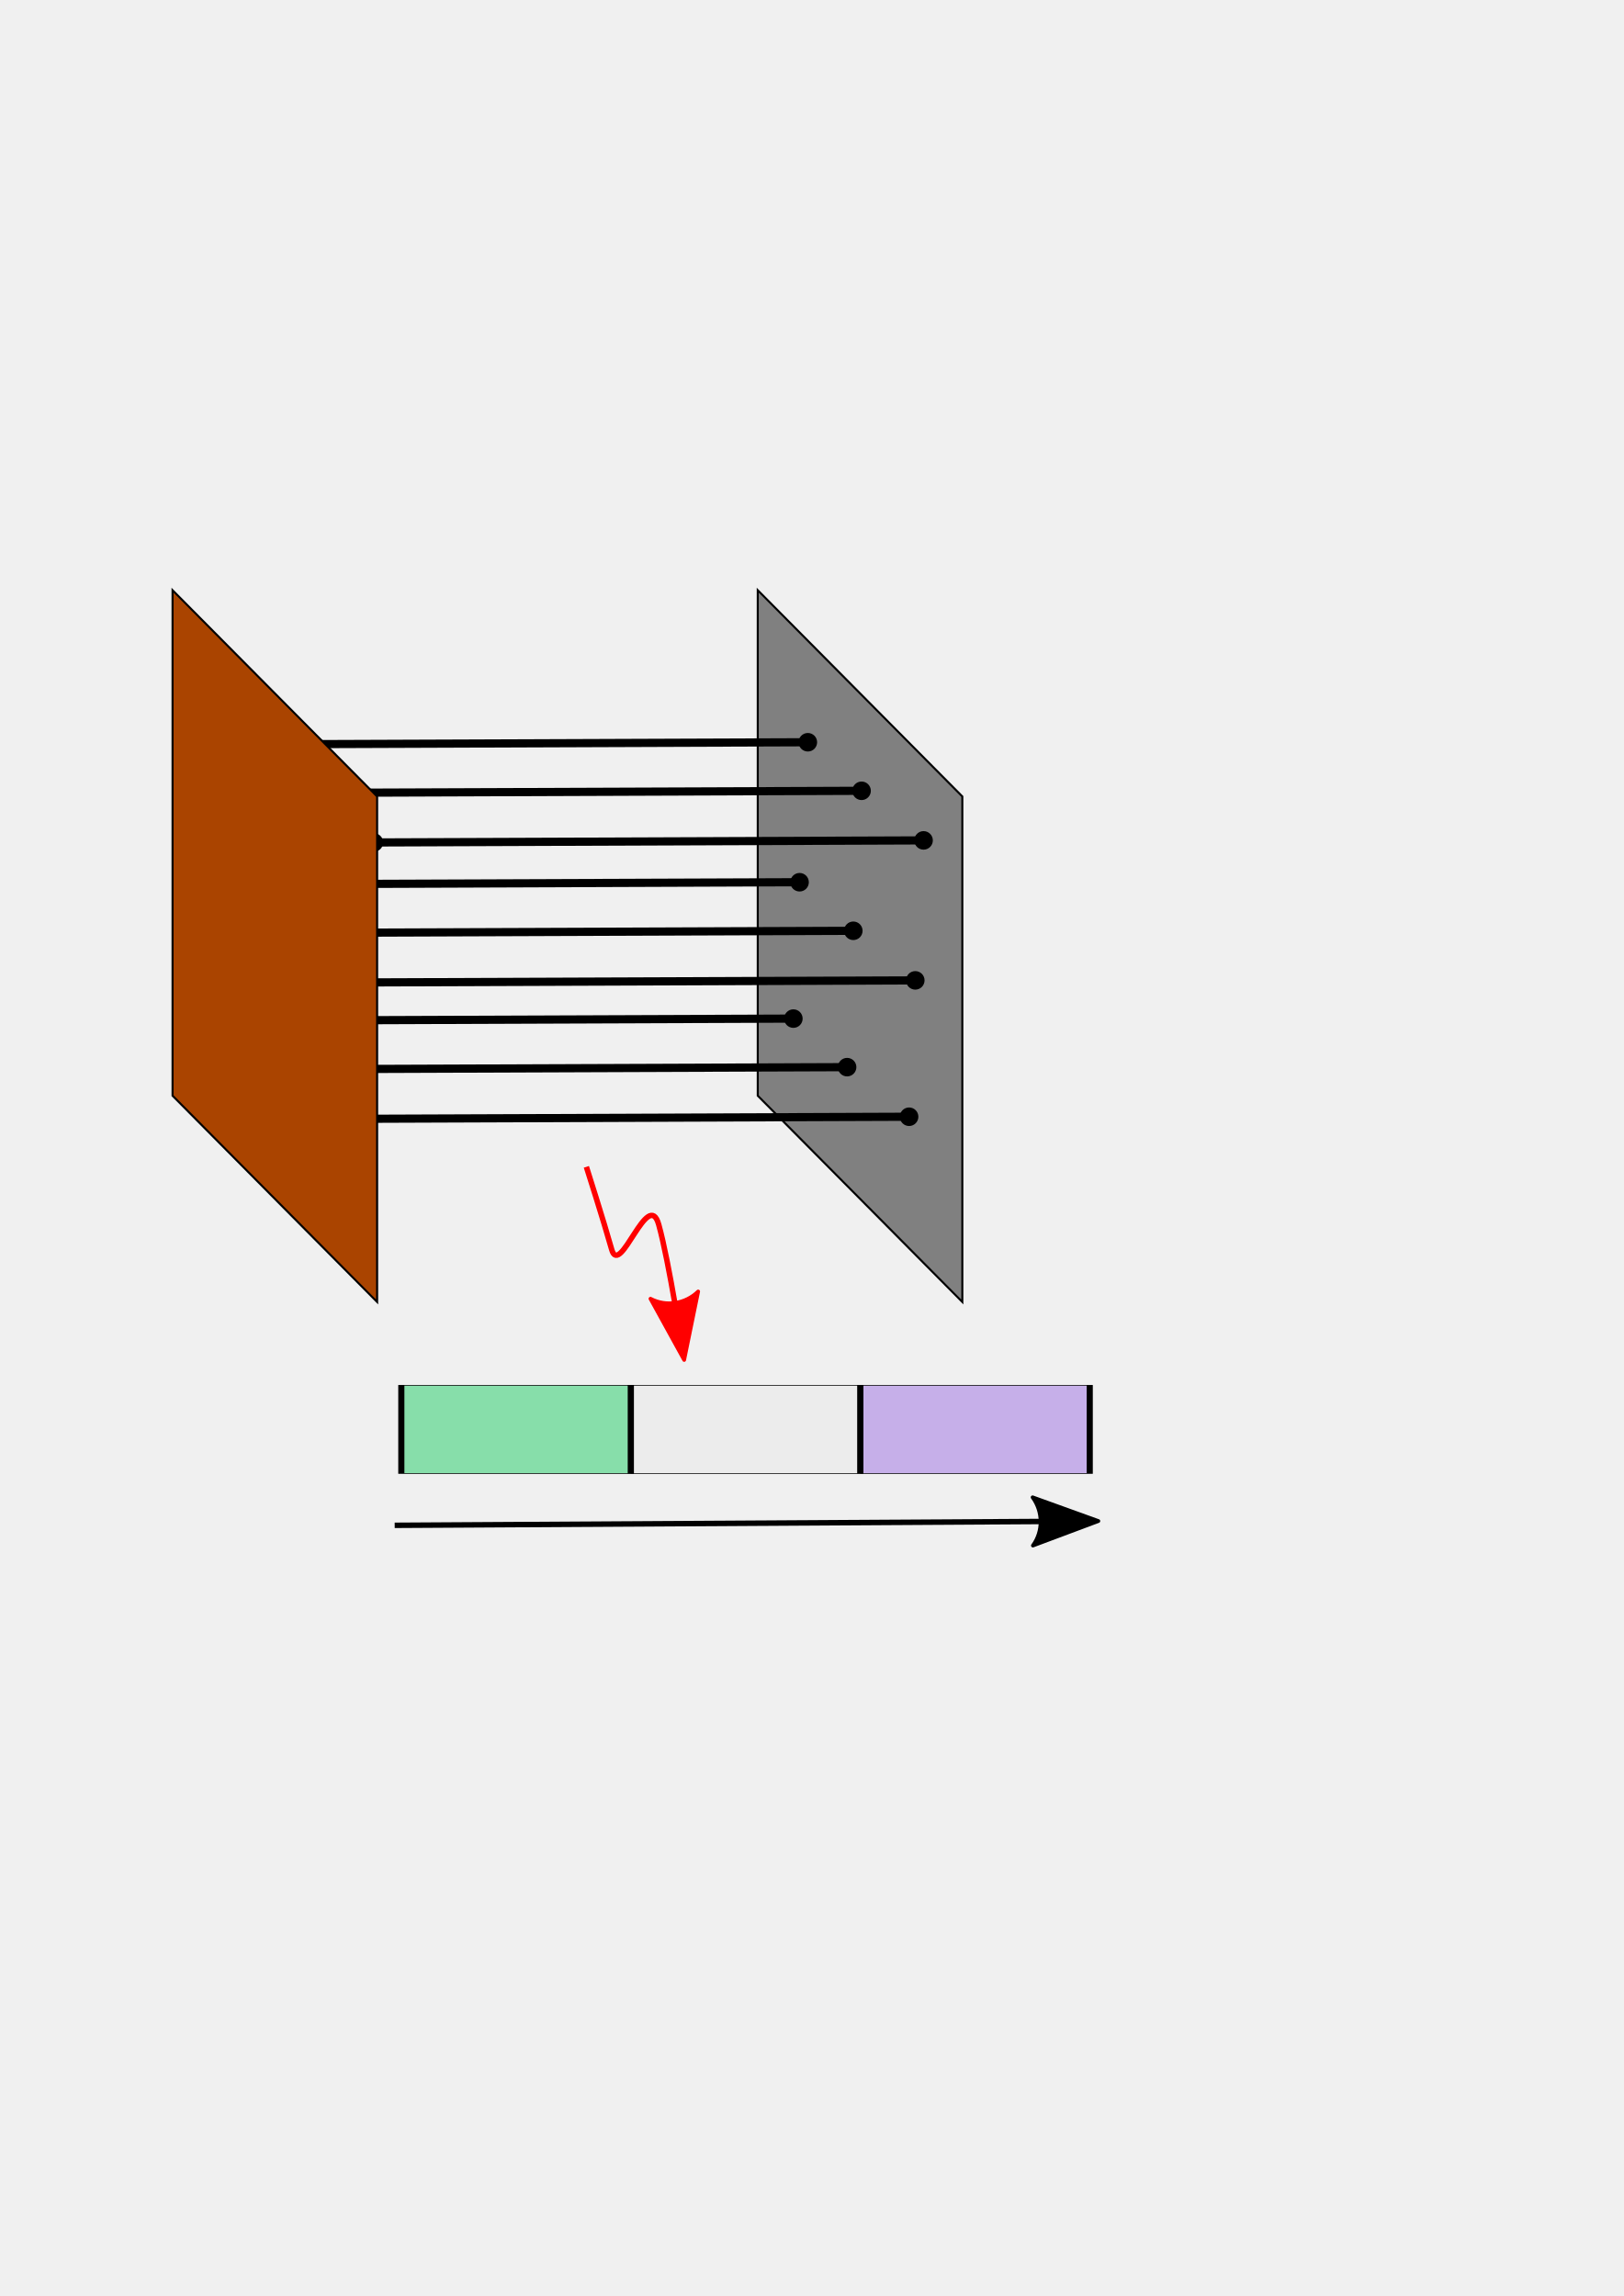
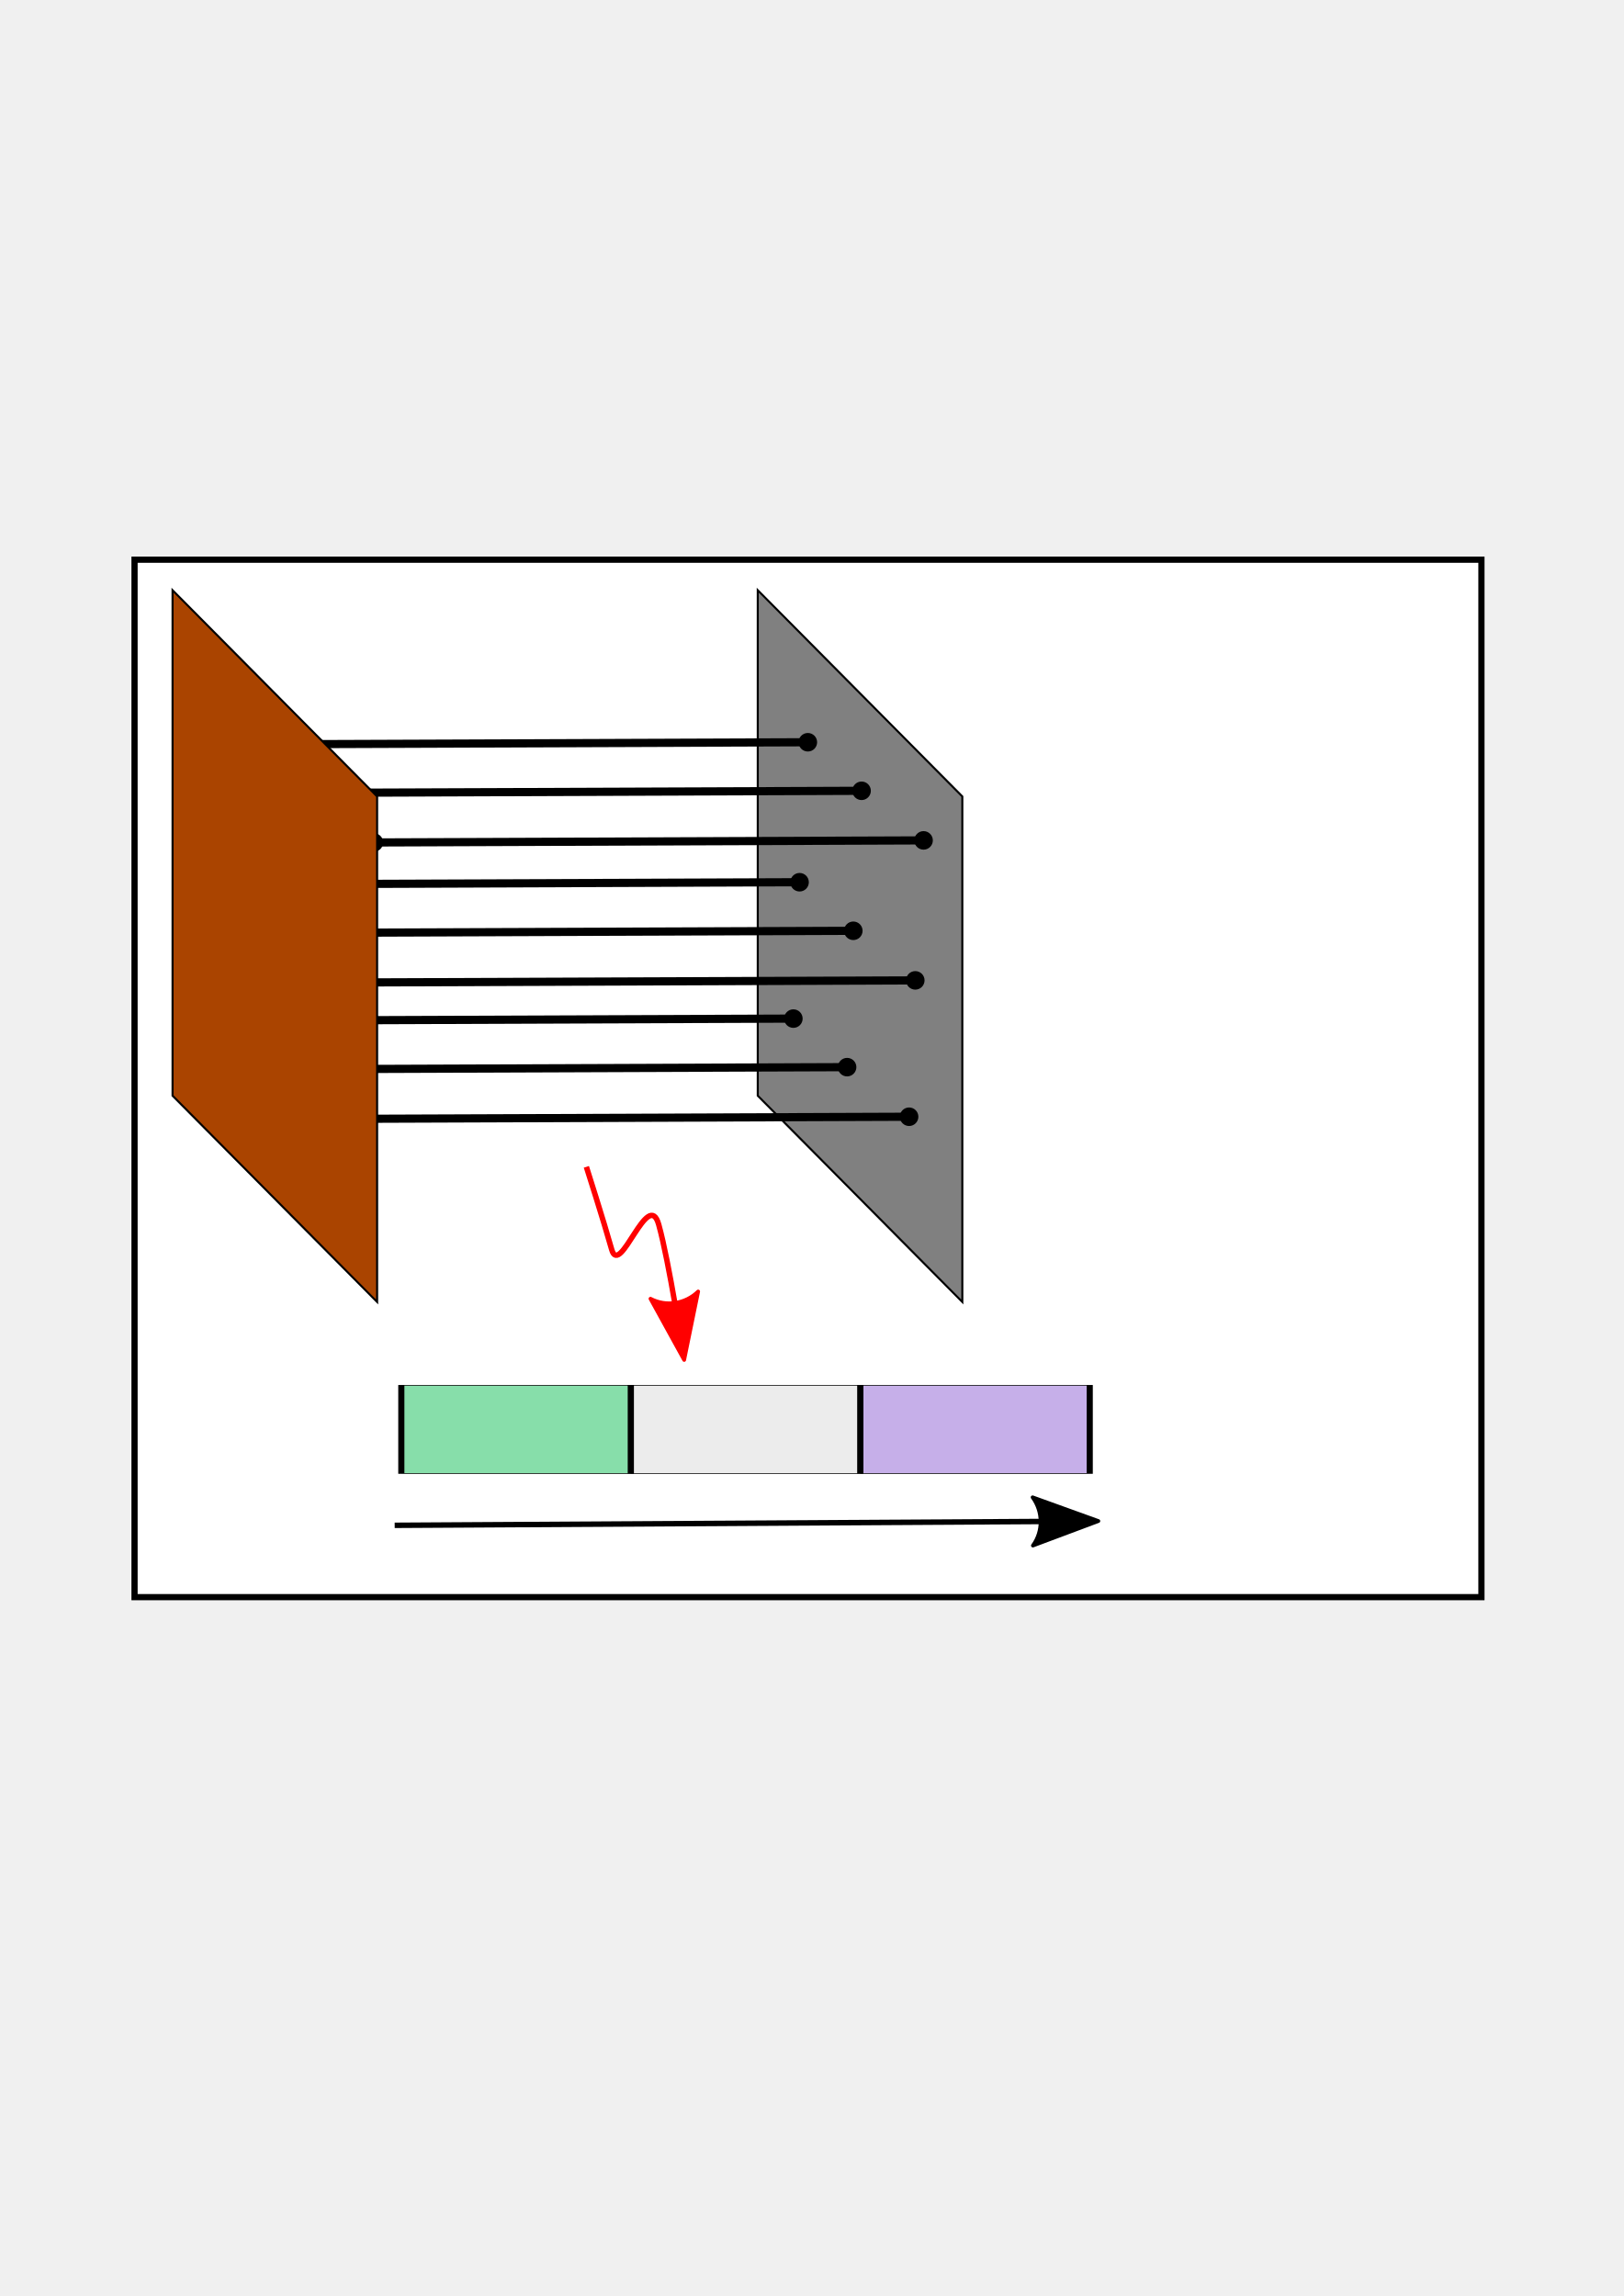
<svg xmlns="http://www.w3.org/2000/svg" width="210mm" height="297mm" viewBox="0 0 210 297" version="1.1" id="svg8">
  <defs id="defs2">
    <marker style="overflow:visible" id="marker4454" refX="0.0" refY="0.0" orient="auto">
      <path transform="scale(0.2) translate(7.4, 1)" style="fill-rule:evenodd;stroke:#000000;stroke-width:1pt;stroke-opacity:1;fill:#000000;fill-opacity:1" d="M -2.5,-1.0 C -2.5,1.76 -4.74,4.0 -7.5,4.0 C -10.26,4.0 -12.5,1.76 -12.5,-1.0 C -12.5,-3.76 -10.26,-6.0 -7.5,-6.0 C -4.74,-6.0 -2.5,-3.76 -2.5,-1.0 z " id="path4452" />
    </marker>
    <marker style="overflow:visible" id="marker4300" refX="0.0" refY="0.0" orient="auto">
      <path transform="scale(0.2) translate(7.4, 1)" style="fill-rule:evenodd;stroke:#000000;stroke-width:1pt;stroke-opacity:1;fill:#000000;fill-opacity:1" d="M -2.5,-1.0 C -2.5,1.76 -4.74,4.0 -7.5,4.0 C -10.26,4.0 -12.5,1.76 -12.5,-1.0 C -12.5,-3.76 -10.26,-6.0 -7.5,-6.0 C -4.74,-6.0 -2.5,-3.76 -2.5,-1.0 z " id="path4298" />
    </marker>
    <marker orient="auto" refY="0.0" refX="0.0" id="marker4152" style="overflow:visible">
      <path id="path4150" d="M -2.5,-1.0 C -2.5,1.76 -4.74,4.0 -7.5,4.0 C -10.26,4.0 -12.5,1.76 -12.5,-1.0 C -12.5,-3.76 -10.26,-6.0 -7.5,-6.0 C -4.74,-6.0 -2.5,-3.76 -2.5,-1.0 z " style="fill-rule:evenodd;stroke:#000000;stroke-width:1pt;stroke-opacity:1;fill:#000000;fill-opacity:1" transform="scale(0.2) translate(7.4, 1)" />
    </marker>
    <marker style="overflow:visible" id="marker4010" refX="0.0" refY="0.0" orient="auto">
      <path transform="scale(0.2) translate(7.4, 1)" style="fill-rule:evenodd;stroke:#000000;stroke-width:1pt;stroke-opacity:1;fill:#000000;fill-opacity:1" d="M -2.5,-1.0 C -2.5,1.76 -4.74,4.0 -7.5,4.0 C -10.26,4.0 -12.5,1.76 -12.5,-1.0 C -12.5,-3.76 -10.26,-6.0 -7.5,-6.0 C -4.74,-6.0 -2.5,-3.76 -2.5,-1.0 z " id="path4008" />
    </marker>
    <marker style="overflow:visible" id="marker3880" refX="0.0" refY="0.0" orient="auto">
      <path transform="scale(0.2) translate(7.4, 1)" style="fill-rule:evenodd;stroke:#000000;stroke-width:1pt;stroke-opacity:1;fill:#000000;fill-opacity:1" d="M -2.5,-1.0 C -2.5,1.76 -4.74,4.0 -7.5,4.0 C -10.26,4.0 -12.5,1.76 -12.5,-1.0 C -12.5,-3.76 -10.26,-6.0 -7.5,-6.0 C -4.74,-6.0 -2.5,-3.76 -2.5,-1.0 z " id="path3878" />
    </marker>
    <marker orient="auto" refY="0.0" refX="0.0" id="marker3750" style="overflow:visible">
      <path id="path3748" d="M -2.5,-1.0 C -2.5,1.76 -4.74,4.0 -7.5,4.0 C -10.26,4.0 -12.5,1.76 -12.5,-1.0 C -12.5,-3.76 -10.26,-6.0 -7.5,-6.0 C -4.74,-6.0 -2.5,-3.76 -2.5,-1.0 z " style="fill-rule:evenodd;stroke:#000000;stroke-width:1pt;stroke-opacity:1;fill:#000000;fill-opacity:1" transform="scale(0.2) translate(7.4, 1)" />
    </marker>
    <marker style="overflow:visible" id="marker3611" refX="0.0" refY="0.0" orient="auto">
      <path transform="scale(0.2) translate(7.4, 1)" style="fill-rule:evenodd;stroke:#000000;stroke-width:1pt;stroke-opacity:1;fill:#000000;fill-opacity:1" d="M -2.5,-1.0 C -2.5,1.76 -4.74,4.0 -7.5,4.0 C -10.26,4.0 -12.5,1.76 -12.5,-1.0 C -12.5,-3.76 -10.26,-6.0 -7.5,-6.0 C -4.74,-6.0 -2.5,-3.76 -2.5,-1.0 z " id="path3609" />
    </marker>
    <marker style="overflow:visible" id="marker3499" refX="0.0" refY="0.0" orient="auto">
      <path transform="scale(0.2) translate(7.4, 1)" style="fill-rule:evenodd;stroke:#000000;stroke-width:1pt;stroke-opacity:1;fill:#000000;fill-opacity:1" d="M -2.5,-1.0 C -2.5,1.76 -4.74,4.0 -7.5,4.0 C -10.26,4.0 -12.5,1.76 -12.5,-1.0 C -12.5,-3.76 -10.26,-6.0 -7.5,-6.0 C -4.74,-6.0 -2.5,-3.76 -2.5,-1.0 z " id="path3497" />
    </marker>
    <marker orient="auto" refY="0.0" refX="0.0" id="marker3387" style="overflow:visible">
      <path id="path3385" d="M -2.5,-1.0 C -2.5,1.76 -4.74,4.0 -7.5,4.0 C -10.26,4.0 -12.5,1.76 -12.5,-1.0 C -12.5,-3.76 -10.26,-6.0 -7.5,-6.0 C -4.74,-6.0 -2.5,-3.76 -2.5,-1.0 z " style="fill-rule:evenodd;stroke:#000000;stroke-width:1pt;stroke-opacity:1;fill:#000000;fill-opacity:1" transform="scale(0.2) translate(7.4, 1)" />
    </marker>
    <marker style="overflow:visible" id="marker3281" refX="0.0" refY="0.0" orient="auto">
      <path transform="scale(0.2) translate(7.4, 1)" style="fill-rule:evenodd;stroke:#000000;stroke-width:1pt;stroke-opacity:1;fill:#000000;fill-opacity:1" d="M -2.5,-1.0 C -2.5,1.76 -4.74,4.0 -7.5,4.0 C -10.26,4.0 -12.5,1.76 -12.5,-1.0 C -12.5,-3.76 -10.26,-6.0 -7.5,-6.0 C -4.74,-6.0 -2.5,-3.76 -2.5,-1.0 z " id="path3279" />
    </marker>
    <marker style="overflow:visible" id="marker3187" refX="0.0" refY="0.0" orient="auto">
      <path transform="scale(0.2) translate(7.4, 1)" style="fill-rule:evenodd;stroke:#000000;stroke-width:1pt;stroke-opacity:1;fill:#000000;fill-opacity:1" d="M -2.5,-1.0 C -2.5,1.76 -4.74,4.0 -7.5,4.0 C -10.26,4.0 -12.5,1.76 -12.5,-1.0 C -12.5,-3.76 -10.26,-6.0 -7.5,-6.0 C -4.74,-6.0 -2.5,-3.76 -2.5,-1.0 z " id="path3185" />
    </marker>
    <marker orient="auto" refY="0.0" refX="0.0" id="marker3093" style="overflow:visible">
      <path id="path3091" d="M -2.5,-1.0 C -2.5,1.76 -4.74,4.0 -7.5,4.0 C -10.26,4.0 -12.5,1.76 -12.5,-1.0 C -12.5,-3.76 -10.26,-6.0 -7.5,-6.0 C -4.74,-6.0 -2.5,-3.76 -2.5,-1.0 z " style="fill-rule:evenodd;stroke:#000000;stroke-width:1pt;stroke-opacity:1;fill:#000000;fill-opacity:1" transform="scale(0.2) translate(7.4, 1)" />
    </marker>
    <marker style="overflow:visible" id="marker2990" refX="0.0" refY="0.0" orient="auto">
      <path transform="scale(0.2) translate(7.4, 1)" style="fill-rule:evenodd;stroke:#000000;stroke-width:1pt;stroke-opacity:1;fill:#000000;fill-opacity:1" d="M -2.5,-1.0 C -2.5,1.76 -4.74,4.0 -7.5,4.0 C -10.26,4.0 -12.5,1.76 -12.5,-1.0 C -12.5,-3.76 -10.26,-6.0 -7.5,-6.0 C -4.74,-6.0 -2.5,-3.76 -2.5,-1.0 z " id="path2988" />
    </marker>
    <marker style="overflow:visible" id="marker2914" refX="0.0" refY="0.0" orient="auto">
      <path transform="scale(0.2) translate(7.4, 1)" style="fill-rule:evenodd;stroke:#000000;stroke-width:1pt;stroke-opacity:1;fill:#000000;fill-opacity:1" d="M -2.5,-1.0 C -2.5,1.76 -4.74,4.0 -7.5,4.0 C -10.26,4.0 -12.5,1.76 -12.5,-1.0 C -12.5,-3.76 -10.26,-6.0 -7.5,-6.0 C -4.74,-6.0 -2.5,-3.76 -2.5,-1.0 z " id="path2912" />
    </marker>
    <marker orient="auto" refY="0.0" refX="0.0" id="marker2838" style="overflow:visible">
      <path id="path2836" d="M -2.5,-1.0 C -2.5,1.76 -4.74,4.0 -7.5,4.0 C -10.26,4.0 -12.5,1.76 -12.5,-1.0 C -12.5,-3.76 -10.26,-6.0 -7.5,-6.0 C -4.74,-6.0 -2.5,-3.76 -2.5,-1.0 z " style="fill-rule:evenodd;stroke:#000000;stroke-width:1pt;stroke-opacity:1;fill:#000000;fill-opacity:1" transform="scale(0.2) translate(7.4, 1)" />
    </marker>
    <marker style="overflow:visible" id="marker2762" refX="0.0" refY="0.0" orient="auto">
      <path transform="scale(0.2) translate(7.4, 1)" style="fill-rule:evenodd;stroke:#000000;stroke-width:1pt;stroke-opacity:1;fill:#000000;fill-opacity:1" d="M -2.5,-1.0 C -2.5,1.76 -4.74,4.0 -7.5,4.0 C -10.26,4.0 -12.5,1.76 -12.5,-1.0 C -12.5,-3.76 -10.26,-6.0 -7.5,-6.0 C -4.74,-6.0 -2.5,-3.76 -2.5,-1.0 z " id="path2760" />
    </marker>
    <marker style="overflow:visible" id="marker2704" refX="0.0" refY="0.0" orient="auto">
      <path transform="scale(0.2) translate(7.4, 1)" style="fill-rule:evenodd;stroke:#000000;stroke-width:1pt;stroke-opacity:1;fill:#000000;fill-opacity:1" d="M -2.5,-1.0 C -2.5,1.76 -4.74,4.0 -7.5,4.0 C -10.26,4.0 -12.5,1.76 -12.5,-1.0 C -12.5,-3.76 -10.26,-6.0 -7.5,-6.0 C -4.74,-6.0 -2.5,-3.76 -2.5,-1.0 z " id="path2702" />
    </marker>
    <marker orient="auto" refY="0.0" refX="0.0" id="marker2646" style="overflow:visible">
      <path id="path2644" d="M -2.5,-1.0 C -2.5,1.76 -4.74,4.0 -7.5,4.0 C -10.26,4.0 -12.5,1.76 -12.5,-1.0 C -12.5,-3.76 -10.26,-6.0 -7.5,-6.0 C -4.74,-6.0 -2.5,-3.76 -2.5,-1.0 z " style="fill-rule:evenodd;stroke:#000000;stroke-width:1pt;stroke-opacity:1;fill:#000000;fill-opacity:1" transform="scale(0.2) translate(7.4, 1)" />
    </marker>
    <marker orient="auto" refY="0.0" refX="0.0" id="marker2603" style="overflow:visible">
      <path id="path2601" d="M -2.5,-1.0 C -2.5,1.76 -4.74,4.0 -7.5,4.0 C -10.26,4.0 -12.5,1.76 -12.5,-1.0 C -12.5,-3.76 -10.26,-6.0 -7.5,-6.0 C -4.74,-6.0 -2.5,-3.76 -2.5,-1.0 z " style="fill-rule:evenodd;stroke:#000000;stroke-width:1.0pt" transform="scale(0.2) translate(7.4, 1)" />
    </marker>
    <marker orient="auto" refY="0.0" refX="0.0" id="marker2569" style="overflow:visible">
      <path id="path2567" d="M -2.5,-1.0 C -2.5,1.76 -4.74,4.0 -7.5,4.0 C -10.26,4.0 -12.5,1.76 -12.5,-1.0 C -12.5,-3.76 -10.26,-6.0 -7.5,-6.0 C -4.74,-6.0 -2.5,-3.76 -2.5,-1.0 z " style="fill-rule:evenodd;stroke:#000000;stroke-width:1.0pt" transform="scale(0.2) translate(7.4, 1)" />
    </marker>
    <marker orient="auto" refY="0.0" refX="0.0" id="DotS" style="overflow:visible">
      <path id="path935" d="M -2.5,-1.0 C -2.5,1.76 -4.74,4.0 -7.5,4.0 C -10.26,4.0 -12.5,1.76 -12.5,-1.0 C -12.5,-3.76 -10.26,-6.0 -7.5,-6.0 C -4.74,-6.0 -2.5,-3.76 -2.5,-1.0 z " style="fill-rule:evenodd;stroke:#000000;stroke-width:1.0pt" transform="scale(0.2) translate(7.4, 1)" />
    </marker>
    <marker orient="auto" refY="0.0" refX="0.0" id="marker8511" style="overflow:visible;">
      <path id="path8509" style="fill-rule:evenodd;stroke-width:0.625;stroke-linejoin:round;stroke:#ff0000;stroke-opacity:1;fill:#ff0000;fill-opacity:1" d="M 8.719,4.034 L -2.207,0.016 L 8.719,-4.002 C 6.973,-1.63 6.983,1.616 8.719,4.034 z " transform="scale(1.1) rotate(180) translate(1,0)" />
    </marker>
    <marker orient="auto" refY="0.0" refX="0.0" id="Arrow2Lend" style="overflow:visible;">
      <path id="path8262" style="fill-rule:evenodd;stroke-width:0.625;stroke-linejoin:round;stroke:#000000;stroke-opacity:1;fill:#000000;fill-opacity:1" d="M 8.719,4.034 L -2.207,0.016 L 8.719,-4.002 C 6.973,-1.63 6.983,1.616 8.719,4.034 z " transform="scale(1.1) rotate(180) translate(1,0)" />
    </marker>
    <marker orient="auto" refY="0.0" refX="0.0" id="Arrow1Lend" style="overflow:visible;">
      <path id="path8244" d="M 0.0,0.0 L 5.0,-5.0 L -12.5,0.0 L 5.0,5.0 L 0.0,0.0 z " style="fill-rule:evenodd;stroke:#ff0000;stroke-width:1pt;stroke-opacity:1;fill:#ff0000;fill-opacity:1" transform="scale(0.8) rotate(180) translate(12.5,0)" />
    </marker>
  </defs>
  <g id="layer1">
+     <rect style="fill:#ffffff;fill-opacity:1;stroke:#000000;stroke-width:0.801;stroke-miterlimit:4;stroke-dasharray:none;stroke-dashoffset:0;stroke-opacity:1" id="rect1168" width="174.199" height="134.199" x="17.4" y="72.4" />
    <rect id="rect3801-3-61" width="37.576" height="65.39" x="139.182" y="-22.482" style="fill:#808080;fill-opacity:1;stroke:#000000;stroke-width:0.373;stroke-opacity:1" transform="matrix(0.7041362,0.710065,0,1,0,0)" />
    <g id="g8161" transform="matrix(1.570399,0,0,0.1743608,-66.12176,143.853)" style="stroke-width:1.911">
      <rect style="fill:#c6afe9;stroke:#000000;stroke-width:0.506;stroke-opacity:1" y="202.719" x="112.954" height="65.39" width="18.899" id="rect3801-9" />
      <rect style="fill:#ececec;stroke:#000000;stroke-width:0.506;stroke-opacity:1" y="202.719" x="94.055" height="65.39" width="18.899" id="rect3801-1" />
      <rect style="fill:#87deaa;stroke:#000000;stroke-width:0.506;stroke-opacity:1" y="202.719" x="75.157" height="65.39" width="18.899" id="rect3801-5" />
    </g>
    <g id="g4639">
      <path id="path8163" d="m 33.409,96.281 71.094,-0.267" style="fill:none;stroke:#000000;stroke-width:1.058;stroke-linecap:butt;stroke-linejoin:miter;stroke-miterlimit:4;stroke-dasharray:none;stroke-opacity:1;marker-start:url(#marker3880);marker-end:url(#marker4300)" />
      <path id="path8163-2" d="m 40.358,102.561 71.094,-0.267" style="fill:none;stroke:#000000;stroke-width:1.058;stroke-linecap:butt;stroke-linejoin:miter;stroke-miterlimit:4;stroke-dasharray:none;stroke-opacity:1;marker-start:url(#marker3750);marker-end:url(#marker4152)" />
      <path id="path8163-8" d="m 48.376,108.976 71.094,-0.267" style="fill:none;stroke:#000000;stroke-width:1.058;stroke-linecap:butt;stroke-linejoin:miter;stroke-miterlimit:4;stroke-dasharray:none;stroke-opacity:1;marker-start:url(#marker4010);marker-end:url(#marker4454)" />
      <path id="path8163-6" d="M 32.34,114.388 103.433,114.121" style="fill:none;stroke:#000000;stroke-width:1.058;stroke-linecap:butt;stroke-linejoin:miter;stroke-miterlimit:4;stroke-dasharray:none;stroke-opacity:1;marker-end:url(#marker3187);marker-start:url(#marker3499)" />
      <path id="path8163-2-1" d="m 39.289,120.669 71.094,-0.267" style="fill:none;stroke:#000000;stroke-width:1.058;stroke-linecap:butt;stroke-linejoin:miter;stroke-miterlimit:4;stroke-dasharray:none;stroke-opacity:1;marker-end:url(#marker3093);marker-start:url(#marker3387)" />
      <path id="path8163-8-2" d="M 47.307,127.083 118.4,126.816" style="fill:none;stroke:#000000;stroke-width:1.058;stroke-linecap:butt;stroke-linejoin:miter;stroke-miterlimit:4;stroke-dasharray:none;stroke-opacity:1;marker-end:url(#marker3281);marker-start:url(#marker3611)" />
      <path id="path8163-3" d="m 31.538,132.028 71.094,-0.267" style="fill:none;stroke:#000000;stroke-width:1.058;stroke-linecap:butt;stroke-linejoin:miter;stroke-miterlimit:4;stroke-dasharray:none;stroke-opacity:1;marker-end:url(#marker2704);marker-start:url(#marker2914)" />
      <path id="path8163-2-19" d="M 38.487,138.309 109.581,138.041" style="fill:none;stroke:#000000;stroke-width:1.058;stroke-linecap:butt;stroke-linejoin:miter;stroke-miterlimit:4;stroke-dasharray:none;stroke-opacity:1;marker-end:url(#marker2646);marker-start:url(#marker2838)" />
      <path id="path8163-8-4" d="m 46.505,144.723 71.094,-0.267" style="fill:none;stroke:#000000;stroke-width:1.058;stroke-linecap:butt;stroke-linejoin:miter;stroke-miterlimit:4;stroke-dasharray:none;stroke-opacity:1;marker-end:url(#marker2762);marker-start:url(#marker2990)" />
    </g>
    <rect id="rect3801-3" width="37.576" height="65.39" x="31.693" y="53.842" style="fill:#aa4400;fill-opacity:1;stroke:#000000;stroke-width:0.373;stroke-opacity:1" transform="matrix(0.7041362,0.710065,0,1,0,0)" />
    <path style="fill:none;stroke:#ff0000;stroke-width:0.706;stroke-linecap:butt;stroke-linejoin:miter;stroke-miterlimit:4;stroke-dasharray:none;stroke-opacity:1;marker-end:url(#marker8511)" d="m 75.838,150.937 c 0,0 2.22,6.943 3.274,10.691 1.054,3.747 4.726,-8.081 6.084,-3.221 1.357,4.859 3.137,16.585 3.137,16.585" id="path8239" />
    <path style="fill:none;stroke:#000000;stroke-width:0.706;stroke-linecap:butt;stroke-linejoin:miter;stroke-miterlimit:4;stroke-dasharray:none;stroke-opacity:1;marker-end:url(#Arrow2Lend)" d="m 51.048,197.308 90.07,-0.535" id="path8505" />
  </g>
</svg>
